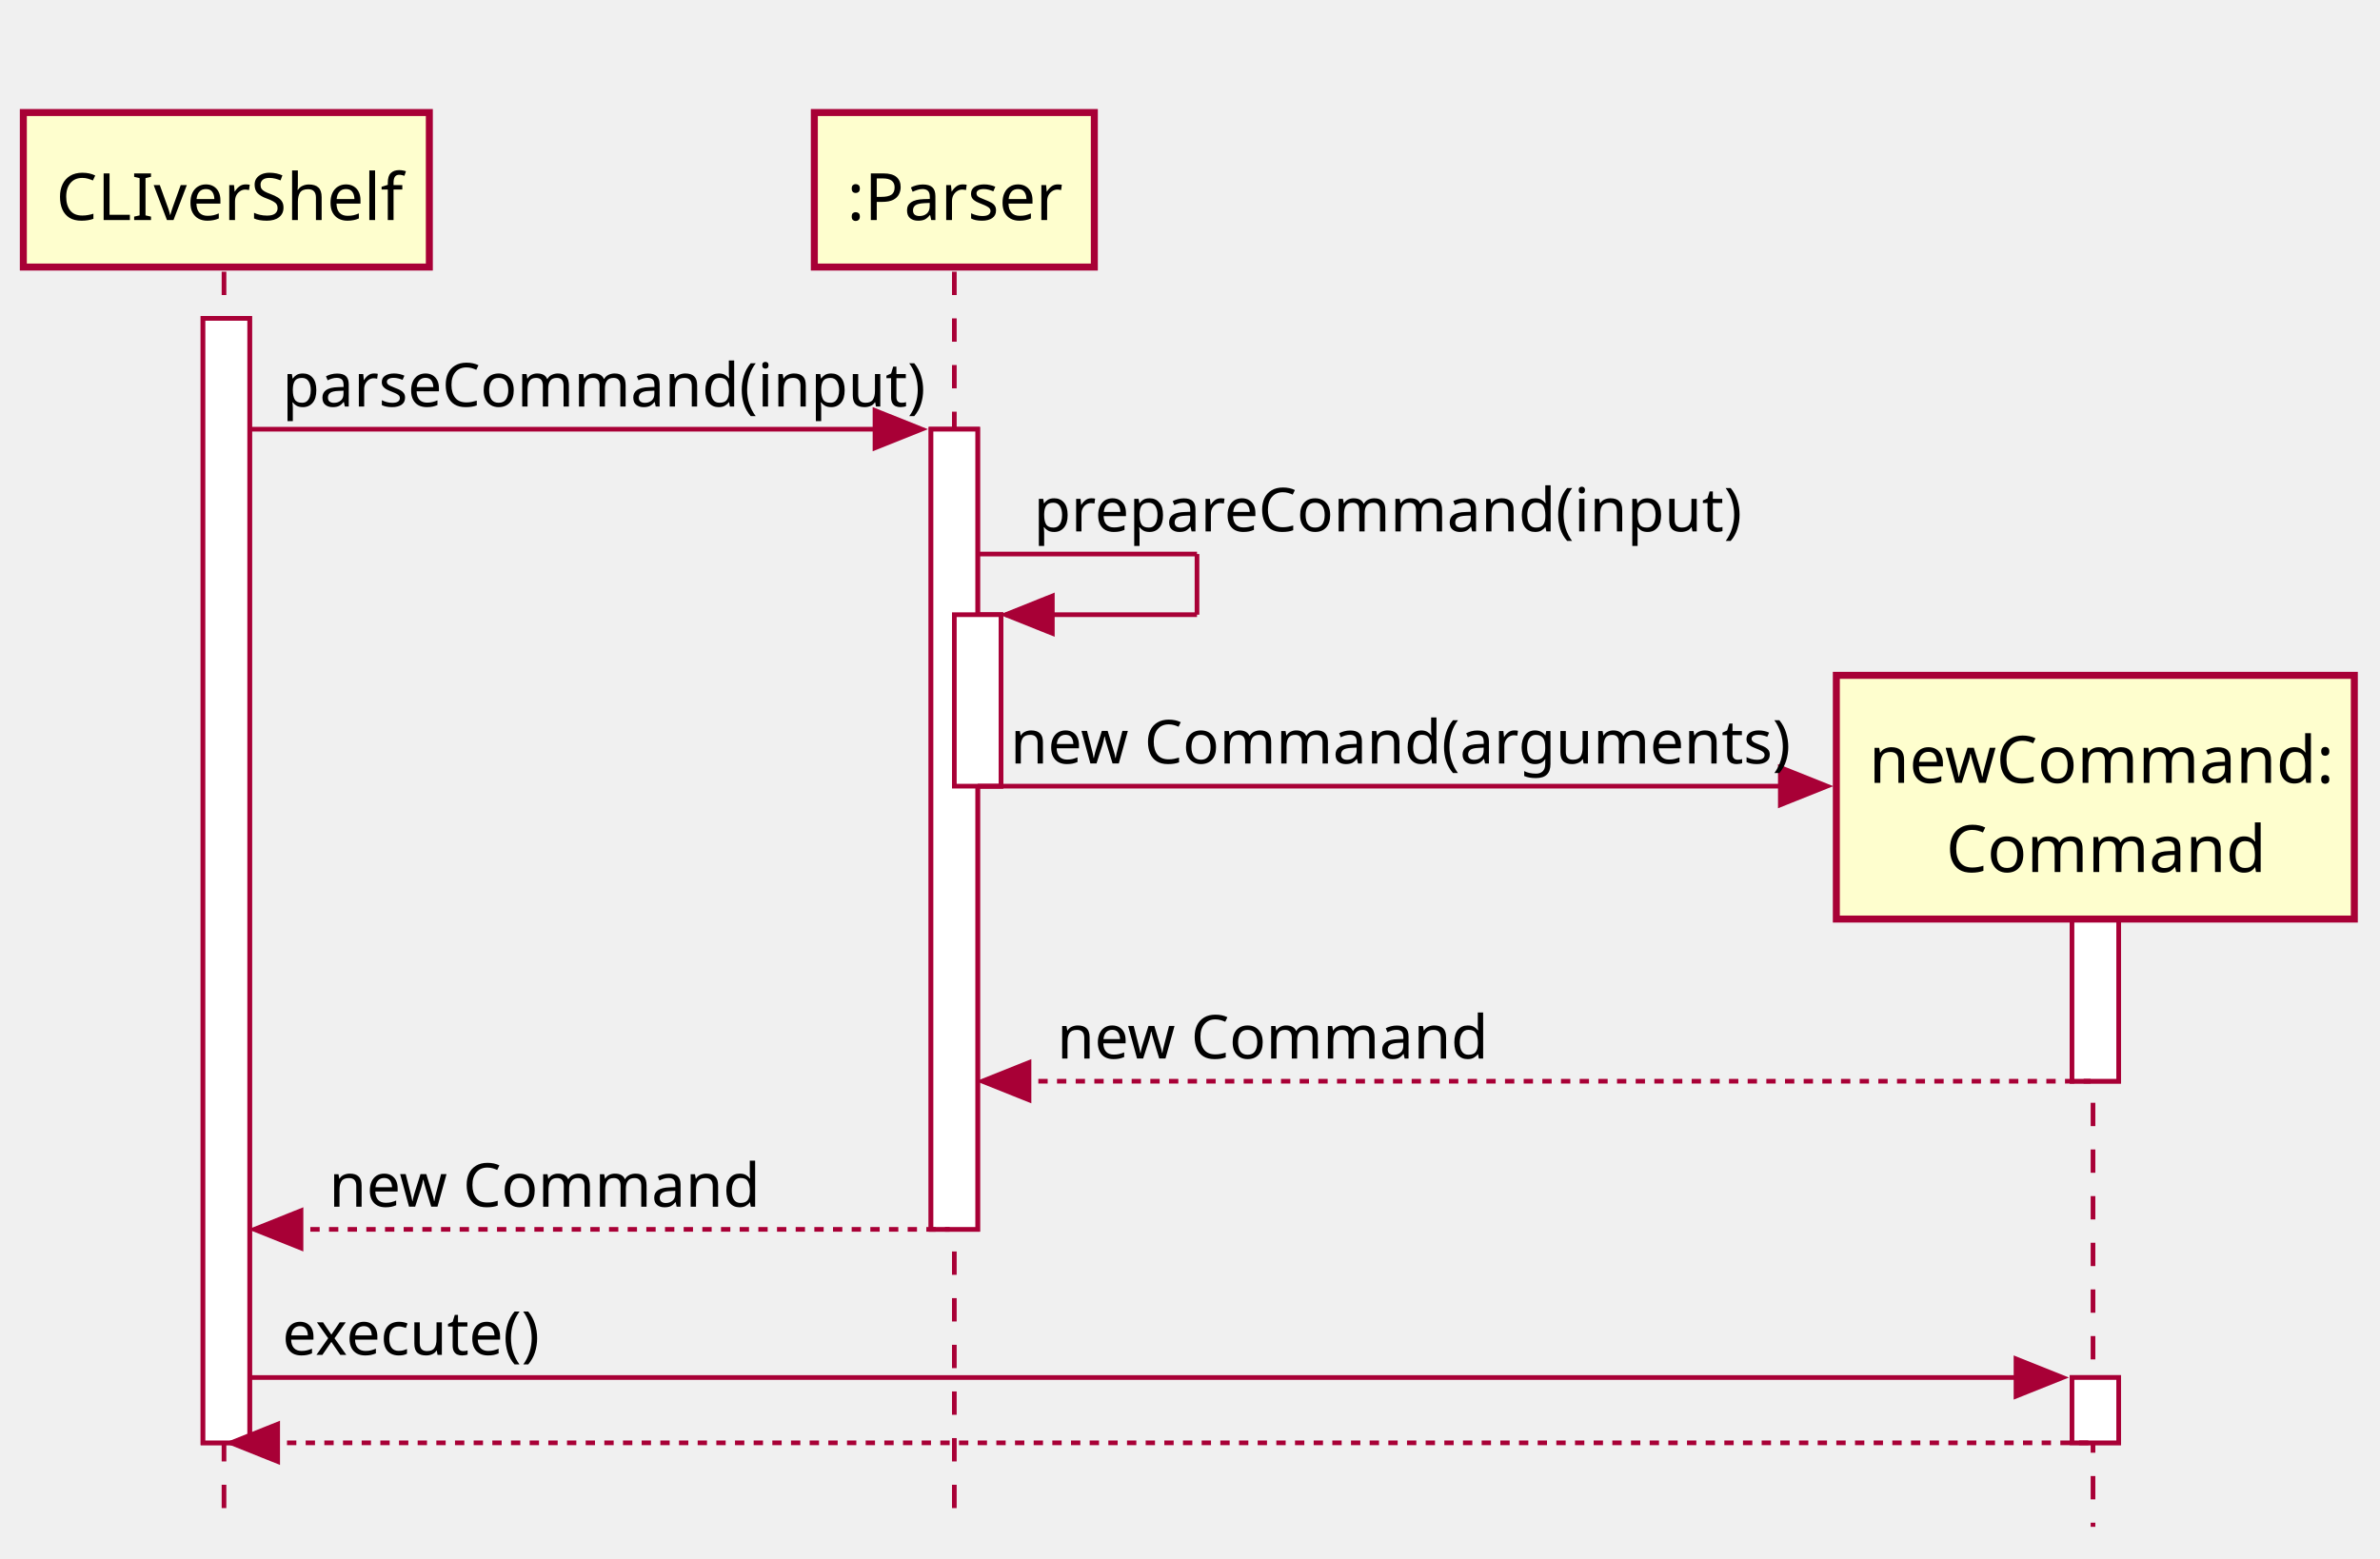
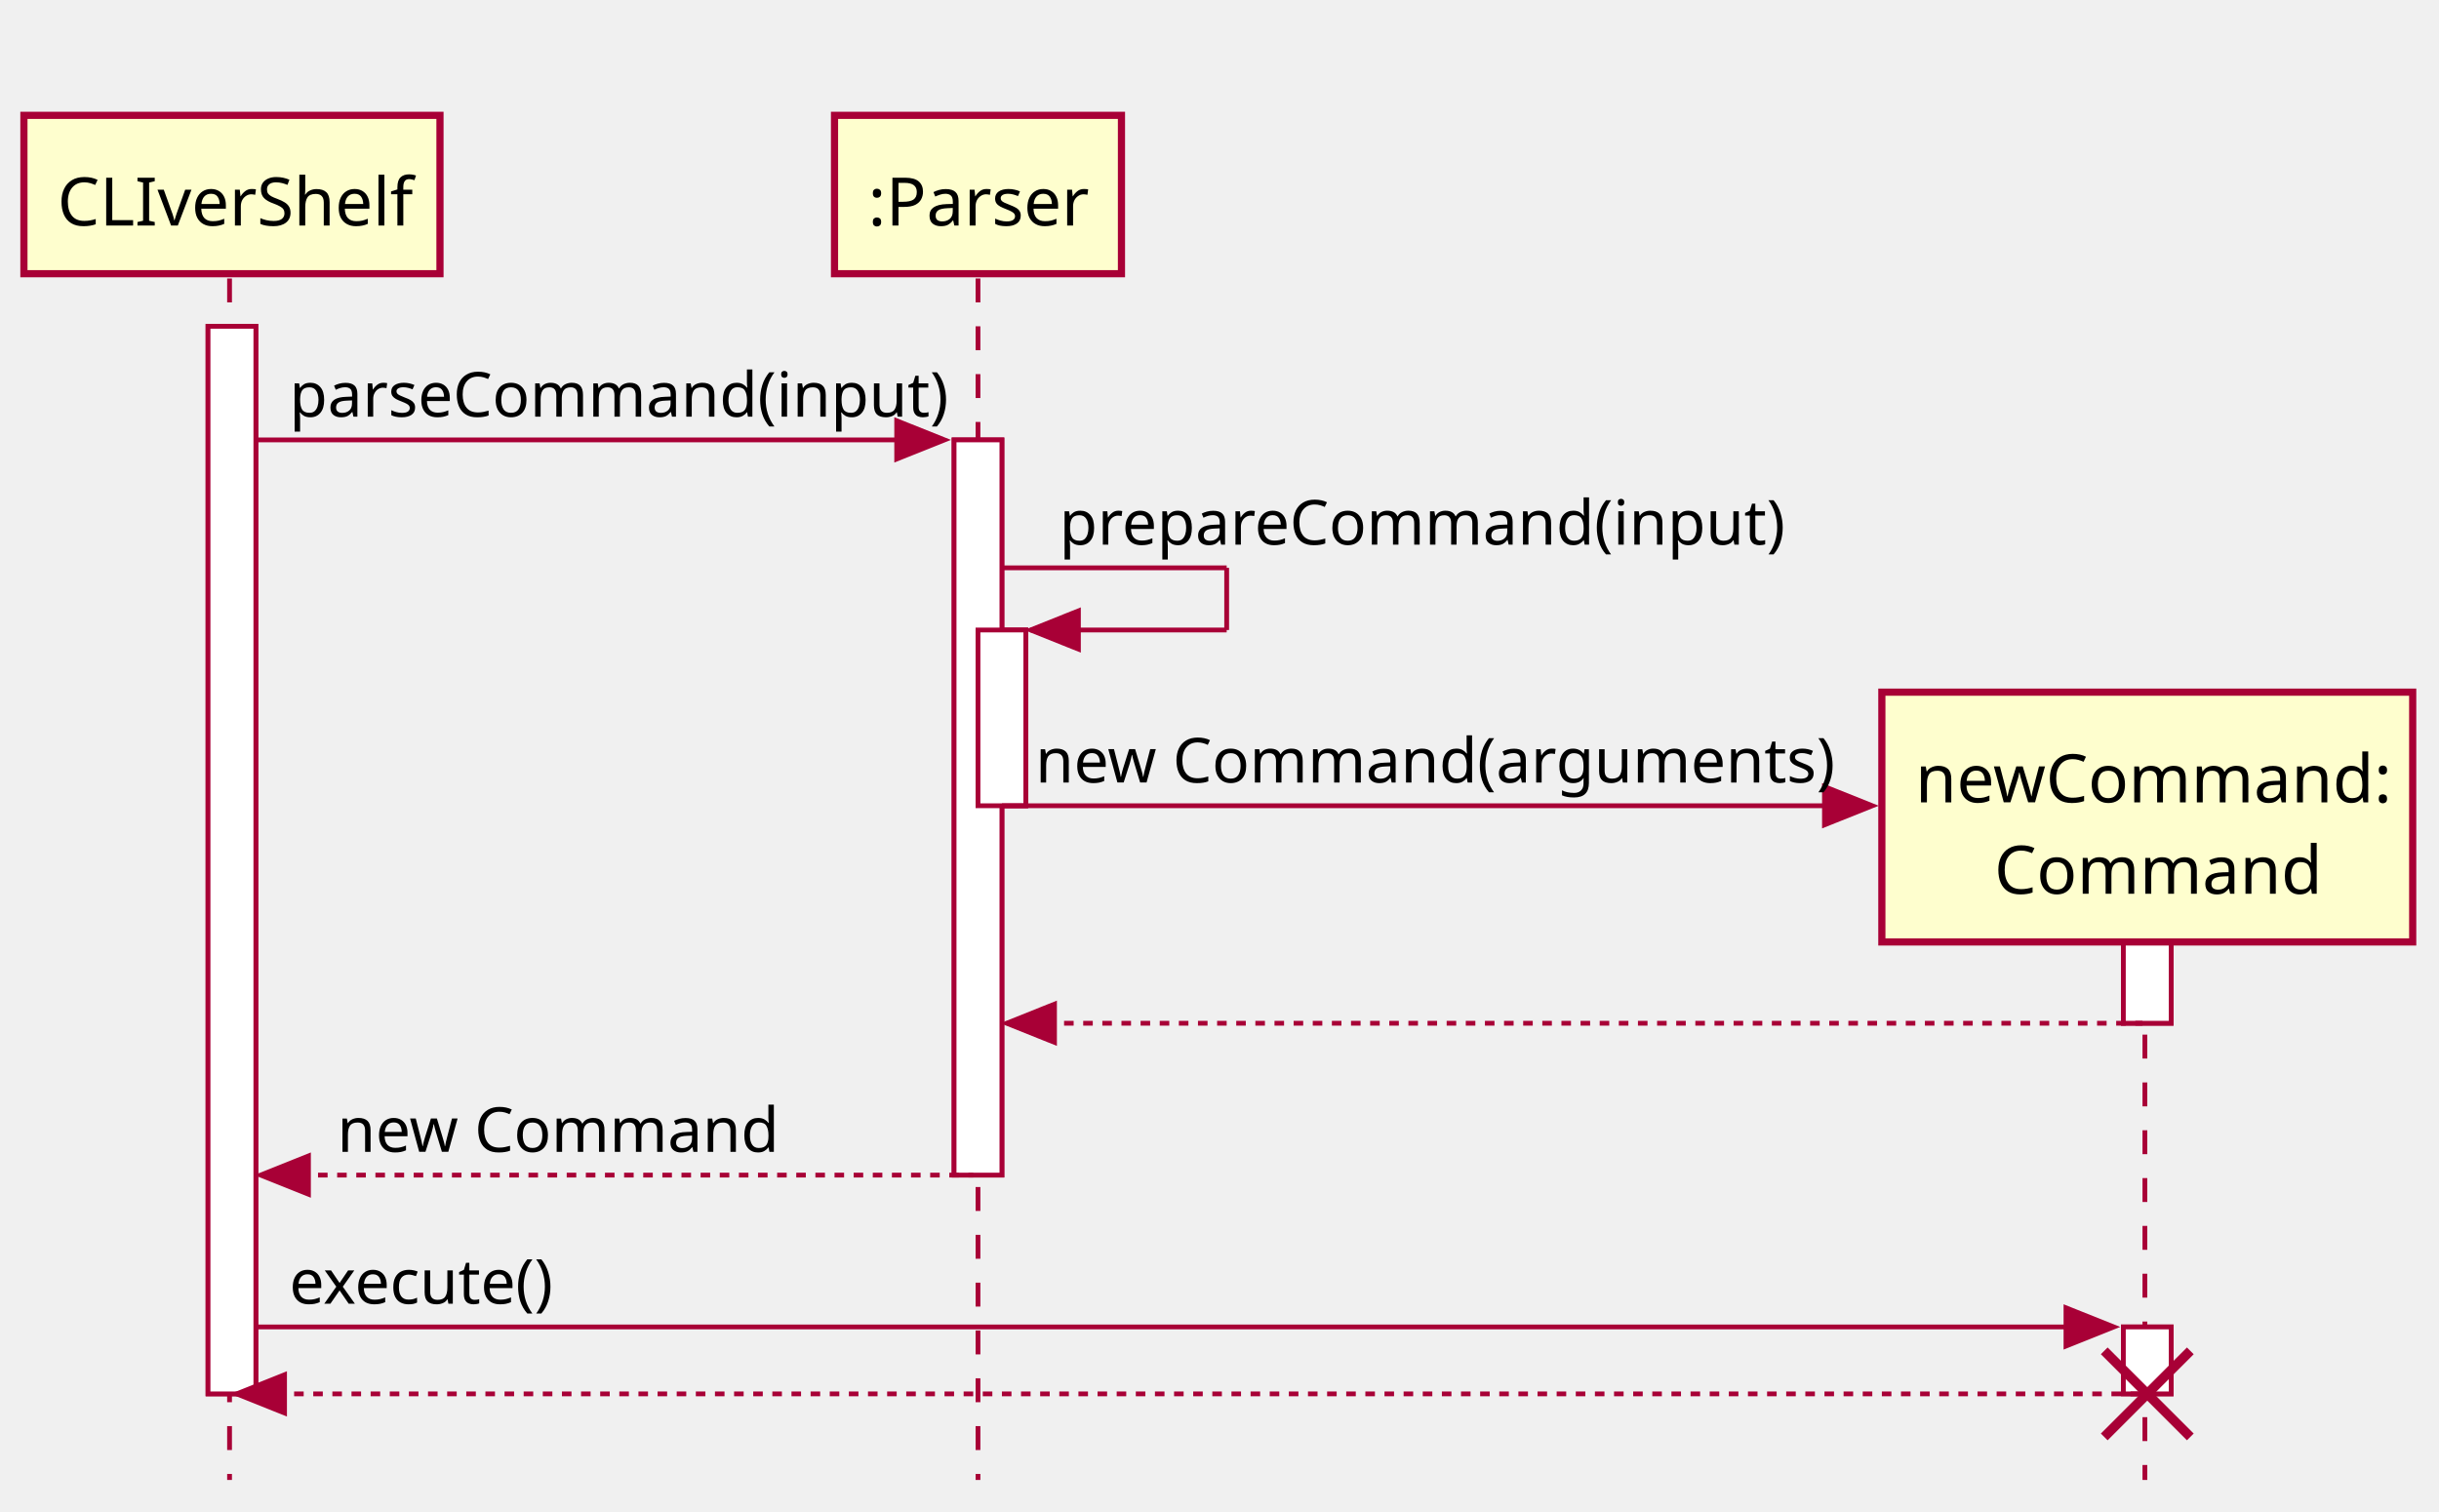
- <svg xmlns="http://www.w3.org/2000/svg" contentScriptType="application/ecmascript" contentStyleType="text/css" height="334px" preserveAspectRatio="none" style="width:510px;height:334px;background:#FFFFFF;" version="1.1" viewBox="0 0 510 334" width="510px" zoomAndPan="magnify">
+ <svg xmlns="http://www.w3.org/2000/svg" contentScriptType="application/ecmascript" contentStyleType="text/css" height="316px" preserveAspectRatio="none" style="width:510px;height:316px;background:#FFFFFF;" version="1.1" viewBox="0 0 510 316" width="510px" zoomAndPan="magnify">
  <defs />
  <g>
-     <rect fill="#FFFFFF" height="241.012" style="stroke:#A80036;stroke-width:1.0;" width="10" x="43.5" y="68.24" />
-     <rect fill="#FFFFFF" height="171.503" style="stroke:#A80036;stroke-width:1.0;" width="10" x="199.5" y="91.995" />
+     <rect fill="#FFFFFF" height="223.258" style="stroke:#A80036;stroke-width:1.0;" width="10" x="43.5" y="68.24" />
+     <rect fill="#FFFFFF" height="153.749" style="stroke:#A80036;stroke-width:1.0;" width="10" x="199.5" y="91.995" />
    <rect fill="#FFFFFF" height="36.754" style="stroke:#A80036;stroke-width:1.0;" width="10" x="204.5" y="131.749" />
-     <rect fill="#FFFFFF" height="53.24" style="stroke:#A80036;stroke-width:1.0;" width="10" x="444" y="178.503" />
-     <rect fill="#FFFFFF" height="14" style="stroke:#A80036;stroke-width:1.0;" width="10" x="444" y="295.252" />
-     <line style="stroke:#A80036;stroke-width:1.0;stroke-dasharray:5.0,5.0;" x1="48" x2="48" y1="58.24" y2="327.252" />
-     <line style="stroke:#A80036;stroke-width:1.0;stroke-dasharray:5.0,5.0;" x1="204.5" x2="204.5" y1="58.24" y2="327.252" />
-     <line style="stroke:#A80036;stroke-width:1.0;stroke-dasharray:5.0,5.0;" x1="448.5" x2="448.5" y1="186.369" y2="327.252" />
+     <rect fill="#FFFFFF" height="35.486" style="stroke:#A80036;stroke-width:1.0;" width="10" x="444" y="178.503" />
+     <rect fill="#FFFFFF" height="14" style="stroke:#A80036;stroke-width:1.0;" width="10" x="444" y="277.498" />
+     <line style="stroke:#A80036;stroke-width:1.0;stroke-dasharray:5.0,5.0;" x1="48" x2="48" y1="58.24" y2="309.498" />
+     <line style="stroke:#A80036;stroke-width:1.0;stroke-dasharray:5.0,5.0;" x1="204.5" x2="204.5" y1="58.24" y2="309.498" />
+     <line style="stroke:#A80036;stroke-width:1.0;stroke-dasharray:5.0,5.0;" x1="448.5" x2="448.5" y1="186.369" y2="309.498" />
    <rect fill="#FEFECE" height="33.12" style="stroke:#A80036;stroke-width:1.5;" width="87" x="5" y="24.12" />
    <text fill="#000000" font-family="sans-serif" font-size="14" lengthAdjust="spacing" textLength="73" x="12" y="47.164">CLIverShelf</text>
    <rect fill="#FEFECE" height="33.12" style="stroke:#A80036;stroke-width:1.5;" width="60" x="174.5" y="24.12" />
    <text fill="#000000" font-family="sans-serif" font-size="14" lengthAdjust="spacing" textLength="46" x="181.5" y="47.164">:Parser</text>
-     <rect fill="#FFFFFF" height="241.012" style="stroke:#A80036;stroke-width:1.0;" width="10" x="43.5" y="68.24" />
-     <rect fill="#FFFFFF" height="171.503" style="stroke:#A80036;stroke-width:1.0;" width="10" x="199.5" y="91.995" />
+     <rect fill="#FFFFFF" height="223.258" style="stroke:#A80036;stroke-width:1.0;" width="10" x="43.5" y="68.24" />
+     <rect fill="#FFFFFF" height="153.749" style="stroke:#A80036;stroke-width:1.0;" width="10" x="199.5" y="91.995" />
    <rect fill="#FFFFFF" height="36.754" style="stroke:#A80036;stroke-width:1.0;" width="10" x="204.5" y="131.749" />
-     <rect fill="#FFFFFF" height="53.24" style="stroke:#A80036;stroke-width:1.0;" width="10" x="444" y="178.503" />
-     <rect fill="#FFFFFF" height="14" style="stroke:#A80036;stroke-width:1.0;" width="10" x="444" y="295.252" />
+     <rect fill="#FFFFFF" height="35.486" style="stroke:#A80036;stroke-width:1.0;" width="10" x="444" y="178.503" />
+     <rect fill="#FFFFFF" height="14" style="stroke:#A80036;stroke-width:1.0;" width="10" x="444" y="277.498" />
    <polygon fill="#A80036" points="187.5,87.995,197.5,91.995,187.5,95.995" style="stroke:#A80036;stroke-width:1.0;" />
    <line style="stroke:#A80036;stroke-width:1.0;" x1="53.5" x2="193.5" y1="91.995" y2="91.995" />
    <text fill="#000000" font-family="sans-serif" font-size="13" lengthAdjust="spacing" textLength="127" x="60.5" y="87.138">parseCommand(input)</text>
    <line style="stroke:#A80036;stroke-width:1.0;" x1="209.5" x2="256.5" y1="118.749" y2="118.749" />
    <line style="stroke:#A80036;stroke-width:1.0;" x1="256.5" x2="256.5" y1="118.749" y2="131.749" />
    <line style="stroke:#A80036;stroke-width:1.0;" x1="215.5" x2="256.5" y1="131.749" y2="131.749" />
    <polygon fill="#A80036" points="225.5,127.749,215.5,131.749,225.5,135.749" style="stroke:#A80036;stroke-width:1.0;" />
    <text fill="#000000" font-family="sans-serif" font-size="13" lengthAdjust="spacing" textLength="138" x="221.5" y="113.893">prepareCommand(input)</text>
    <polygon fill="#A80036" points="381.5,164.503,391.5,168.503,381.5,172.503" style="stroke:#A80036;stroke-width:1.0;" />
    <line style="stroke:#A80036;stroke-width:1.0;" x1="209.5" x2="387.5" y1="168.503" y2="168.503" />
    <text fill="#000000" font-family="sans-serif" font-size="13" lengthAdjust="spacing" textLength="155" x="216.5" y="163.647">new Command(arguments)</text>
    <rect fill="#FEFECE" height="52.24" style="stroke:#A80036;stroke-width:1.5;" width="111" x="393.5" y="144.749" />
    <text fill="#000000" font-family="sans-serif" font-size="14" lengthAdjust="spacing" textLength="93" x="400.5" y="167.793">newCommand:</text>
    <text fill="#000000" font-family="sans-serif" font-size="14" lengthAdjust="spacing" textLength="64" x="417" y="186.913">Command</text>
-     <polygon fill="#A80036" points="220.5,227.744,210.5,231.744,220.5,235.744" style="stroke:#A80036;stroke-width:1.0;" />
-     <line style="stroke:#A80036;stroke-width:1.0;stroke-dasharray:2.0,2.0;" x1="214.5" x2="448" y1="231.744" y2="231.744" />
-     <text fill="#000000" font-family="sans-serif" font-size="13" lengthAdjust="spacing" textLength="86" x="226.5" y="226.887">new Command</text>
-     <polygon fill="#A80036" points="64.5,259.498,54.5,263.498,64.5,267.498" style="stroke:#A80036;stroke-width:1.0;" />
-     <line style="stroke:#A80036;stroke-width:1.0;stroke-dasharray:2.0,2.0;" x1="58.5" x2="203.5" y1="263.498" y2="263.498" />
-     <text fill="#000000" font-family="sans-serif" font-size="13" lengthAdjust="spacing" textLength="86" x="70.5" y="258.642">new Command</text>
-     <polygon fill="#A80036" points="432,291.252,442,295.252,432,299.252" style="stroke:#A80036;stroke-width:1.0;" />
-     <line style="stroke:#A80036;stroke-width:1.0;" x1="53.5" x2="438" y1="295.252" y2="295.252" />
-     <text fill="#000000" font-family="sans-serif" font-size="13" lengthAdjust="spacing" textLength="54" x="60.5" y="290.396">execute()</text>
-     <polygon fill="#A80036" points="59.5,305.252,49.5,309.252,59.5,313.252" style="stroke:#A80036;stroke-width:1.0;" />
-     <line style="stroke:#A80036;stroke-width:1.0;stroke-dasharray:2.0,2.0;" x1="53.5" x2="448" y1="309.252" y2="309.252" />
+     <polygon fill="#A80036" points="220.5,209.989,210.5,213.989,220.5,217.989" style="stroke:#A80036;stroke-width:1.0;" />
+     <line style="stroke:#A80036;stroke-width:1.0;stroke-dasharray:2.0,2.0;" x1="214.5" x2="448" y1="213.989" y2="213.989" />
+     <polygon fill="#A80036" points="64.5,241.744,54.5,245.744,64.5,249.744" style="stroke:#A80036;stroke-width:1.0;" />
+     <line style="stroke:#A80036;stroke-width:1.0;stroke-dasharray:2.0,2.0;" x1="58.5" x2="203.5" y1="245.744" y2="245.744" />
+     <text fill="#000000" font-family="sans-serif" font-size="13" lengthAdjust="spacing" textLength="86" x="70.5" y="240.887">new Command</text>
+     <polygon fill="#A80036" points="432,273.498,442,277.498,432,281.498" style="stroke:#A80036;stroke-width:1.0;" />
+     <line style="stroke:#A80036;stroke-width:1.0;" x1="53.5" x2="438" y1="277.498" y2="277.498" />
+     <text fill="#000000" font-family="sans-serif" font-size="13" lengthAdjust="spacing" textLength="54" x="60.5" y="272.642">execute()</text>
+     <polygon fill="#A80036" points="59.5,287.498,49.5,291.498,59.5,295.498" style="stroke:#A80036;stroke-width:1.0;" />
+     <line style="stroke:#A80036;stroke-width:1.0;stroke-dasharray:2.0,2.0;" x1="53.5" x2="448" y1="291.498" y2="291.498" />
+     <line style="stroke:#A80036;stroke-width:2.0;" x1="440" x2="458" y1="282.498" y2="300.498" />
+     <line style="stroke:#A80036;stroke-width:2.0;" x1="440" x2="458" y1="300.498" y2="282.498" />
  </g>
</svg>
